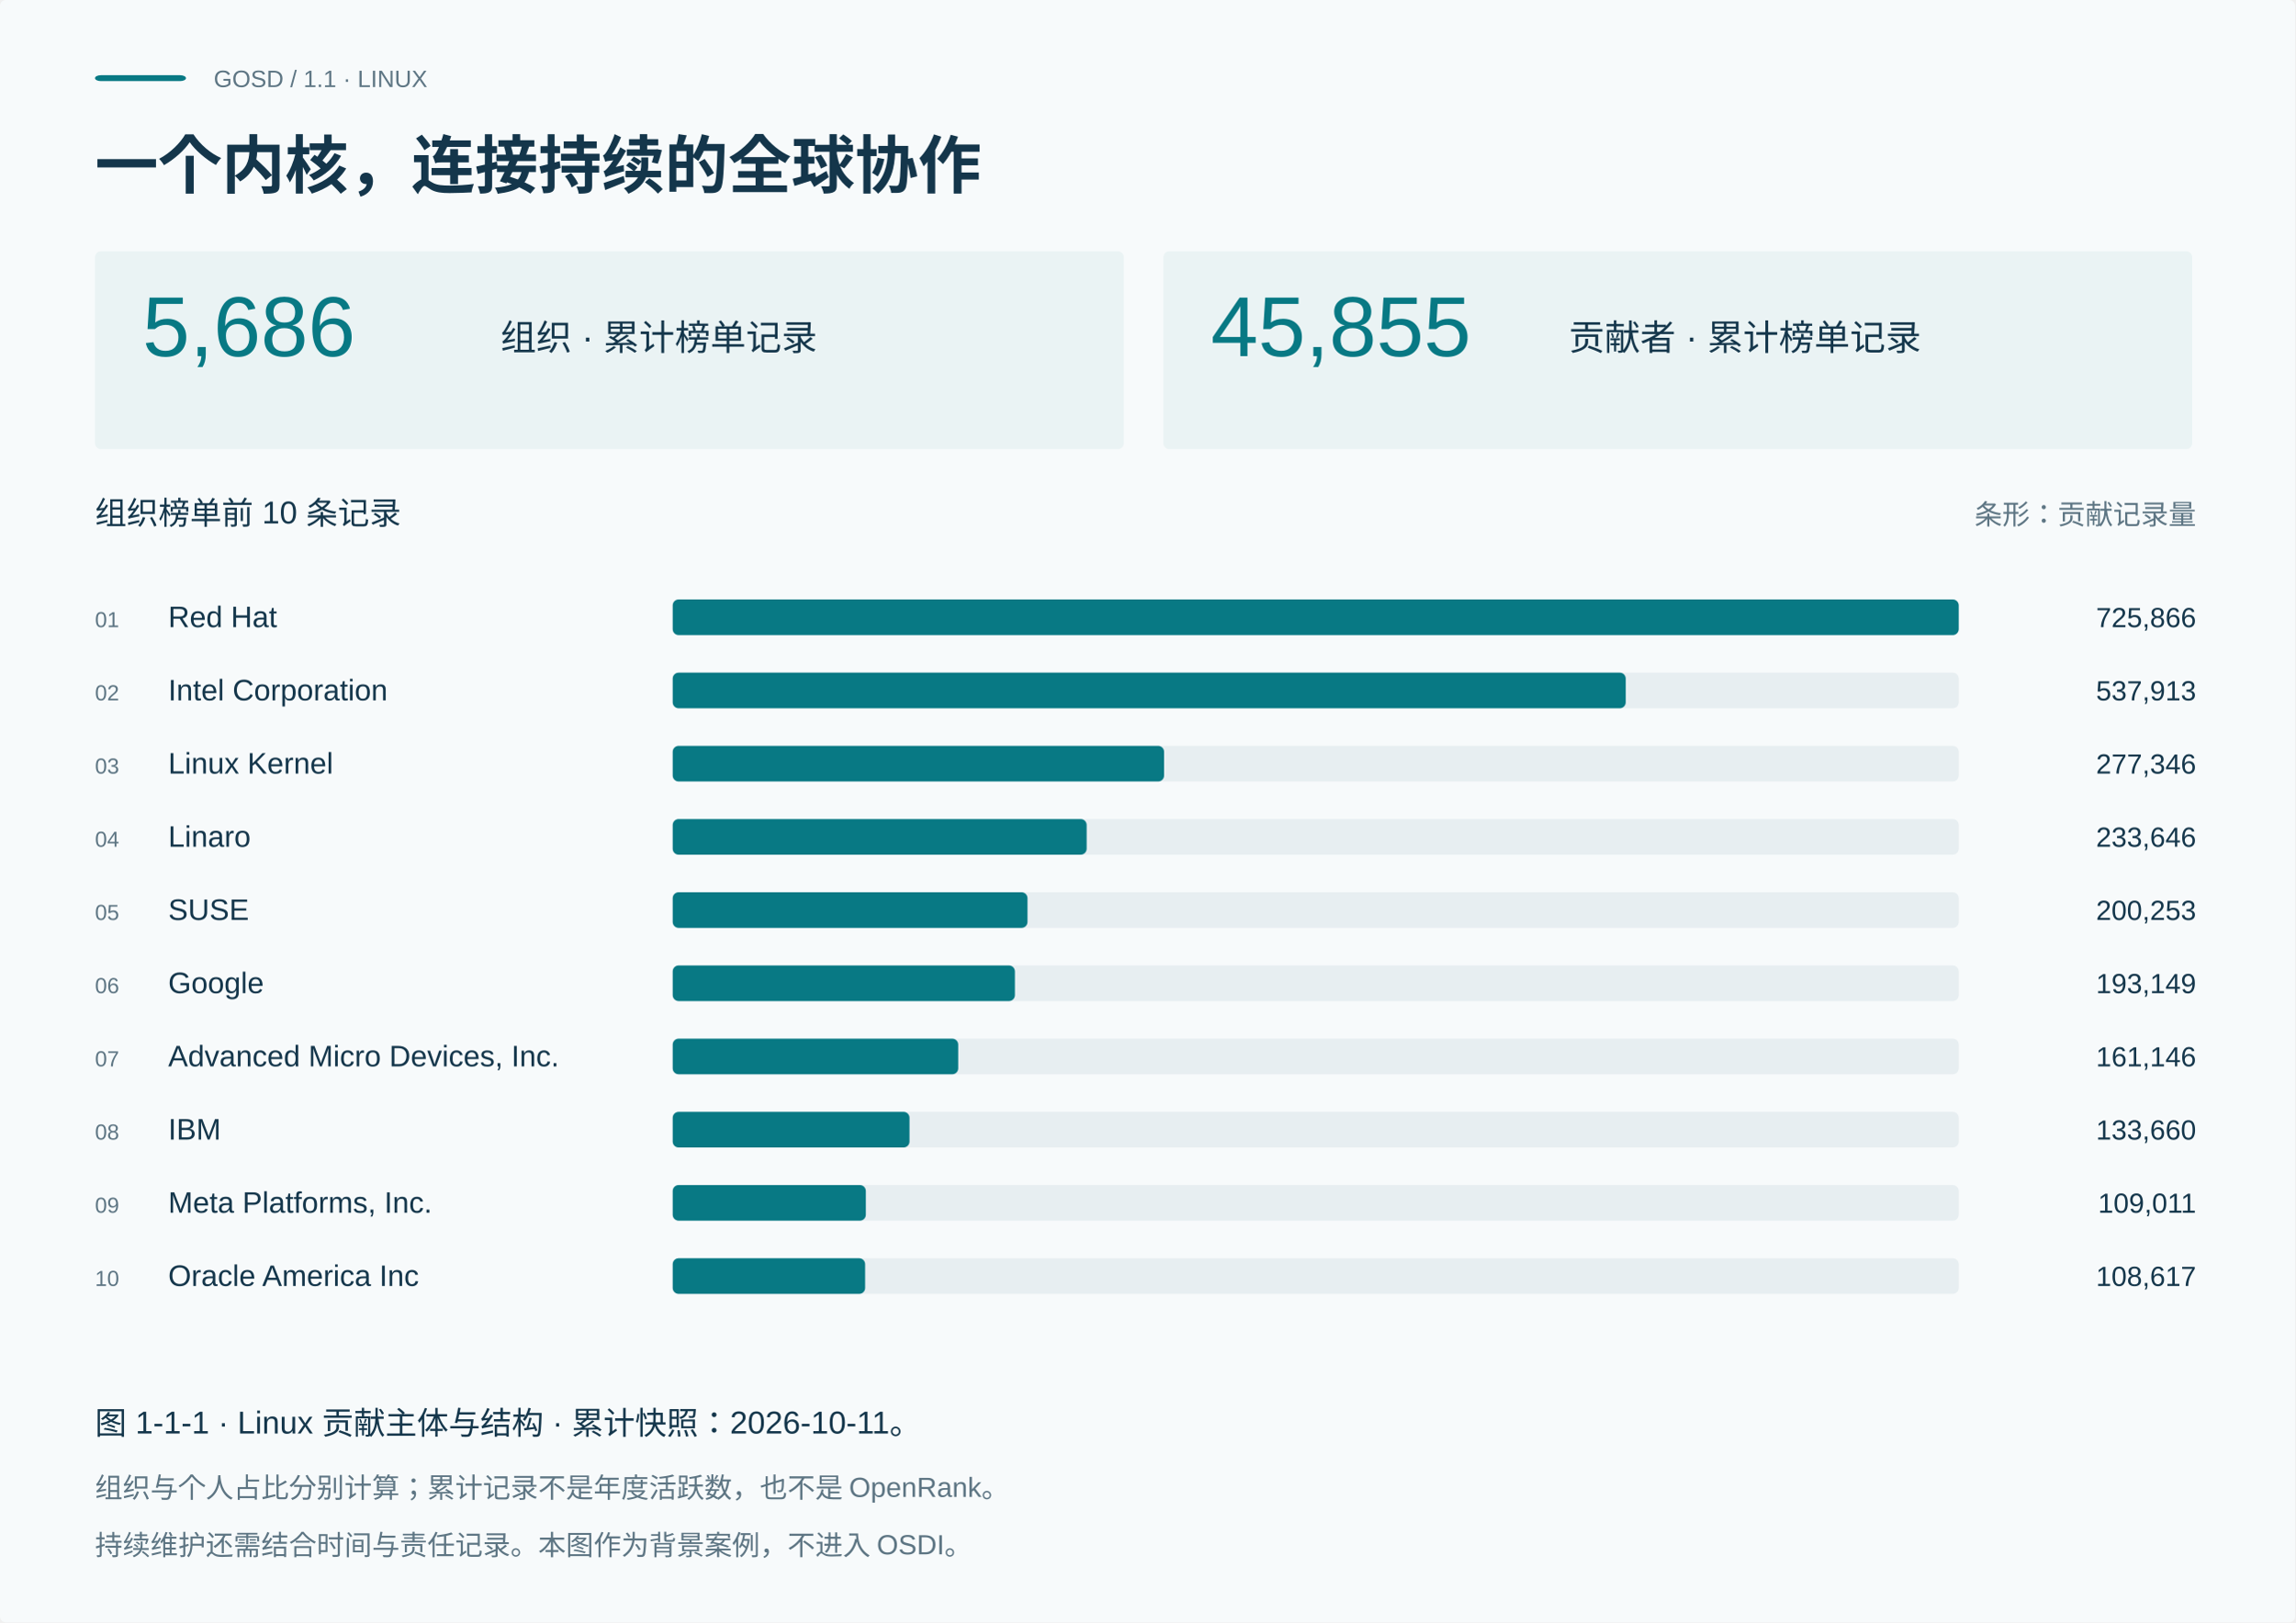
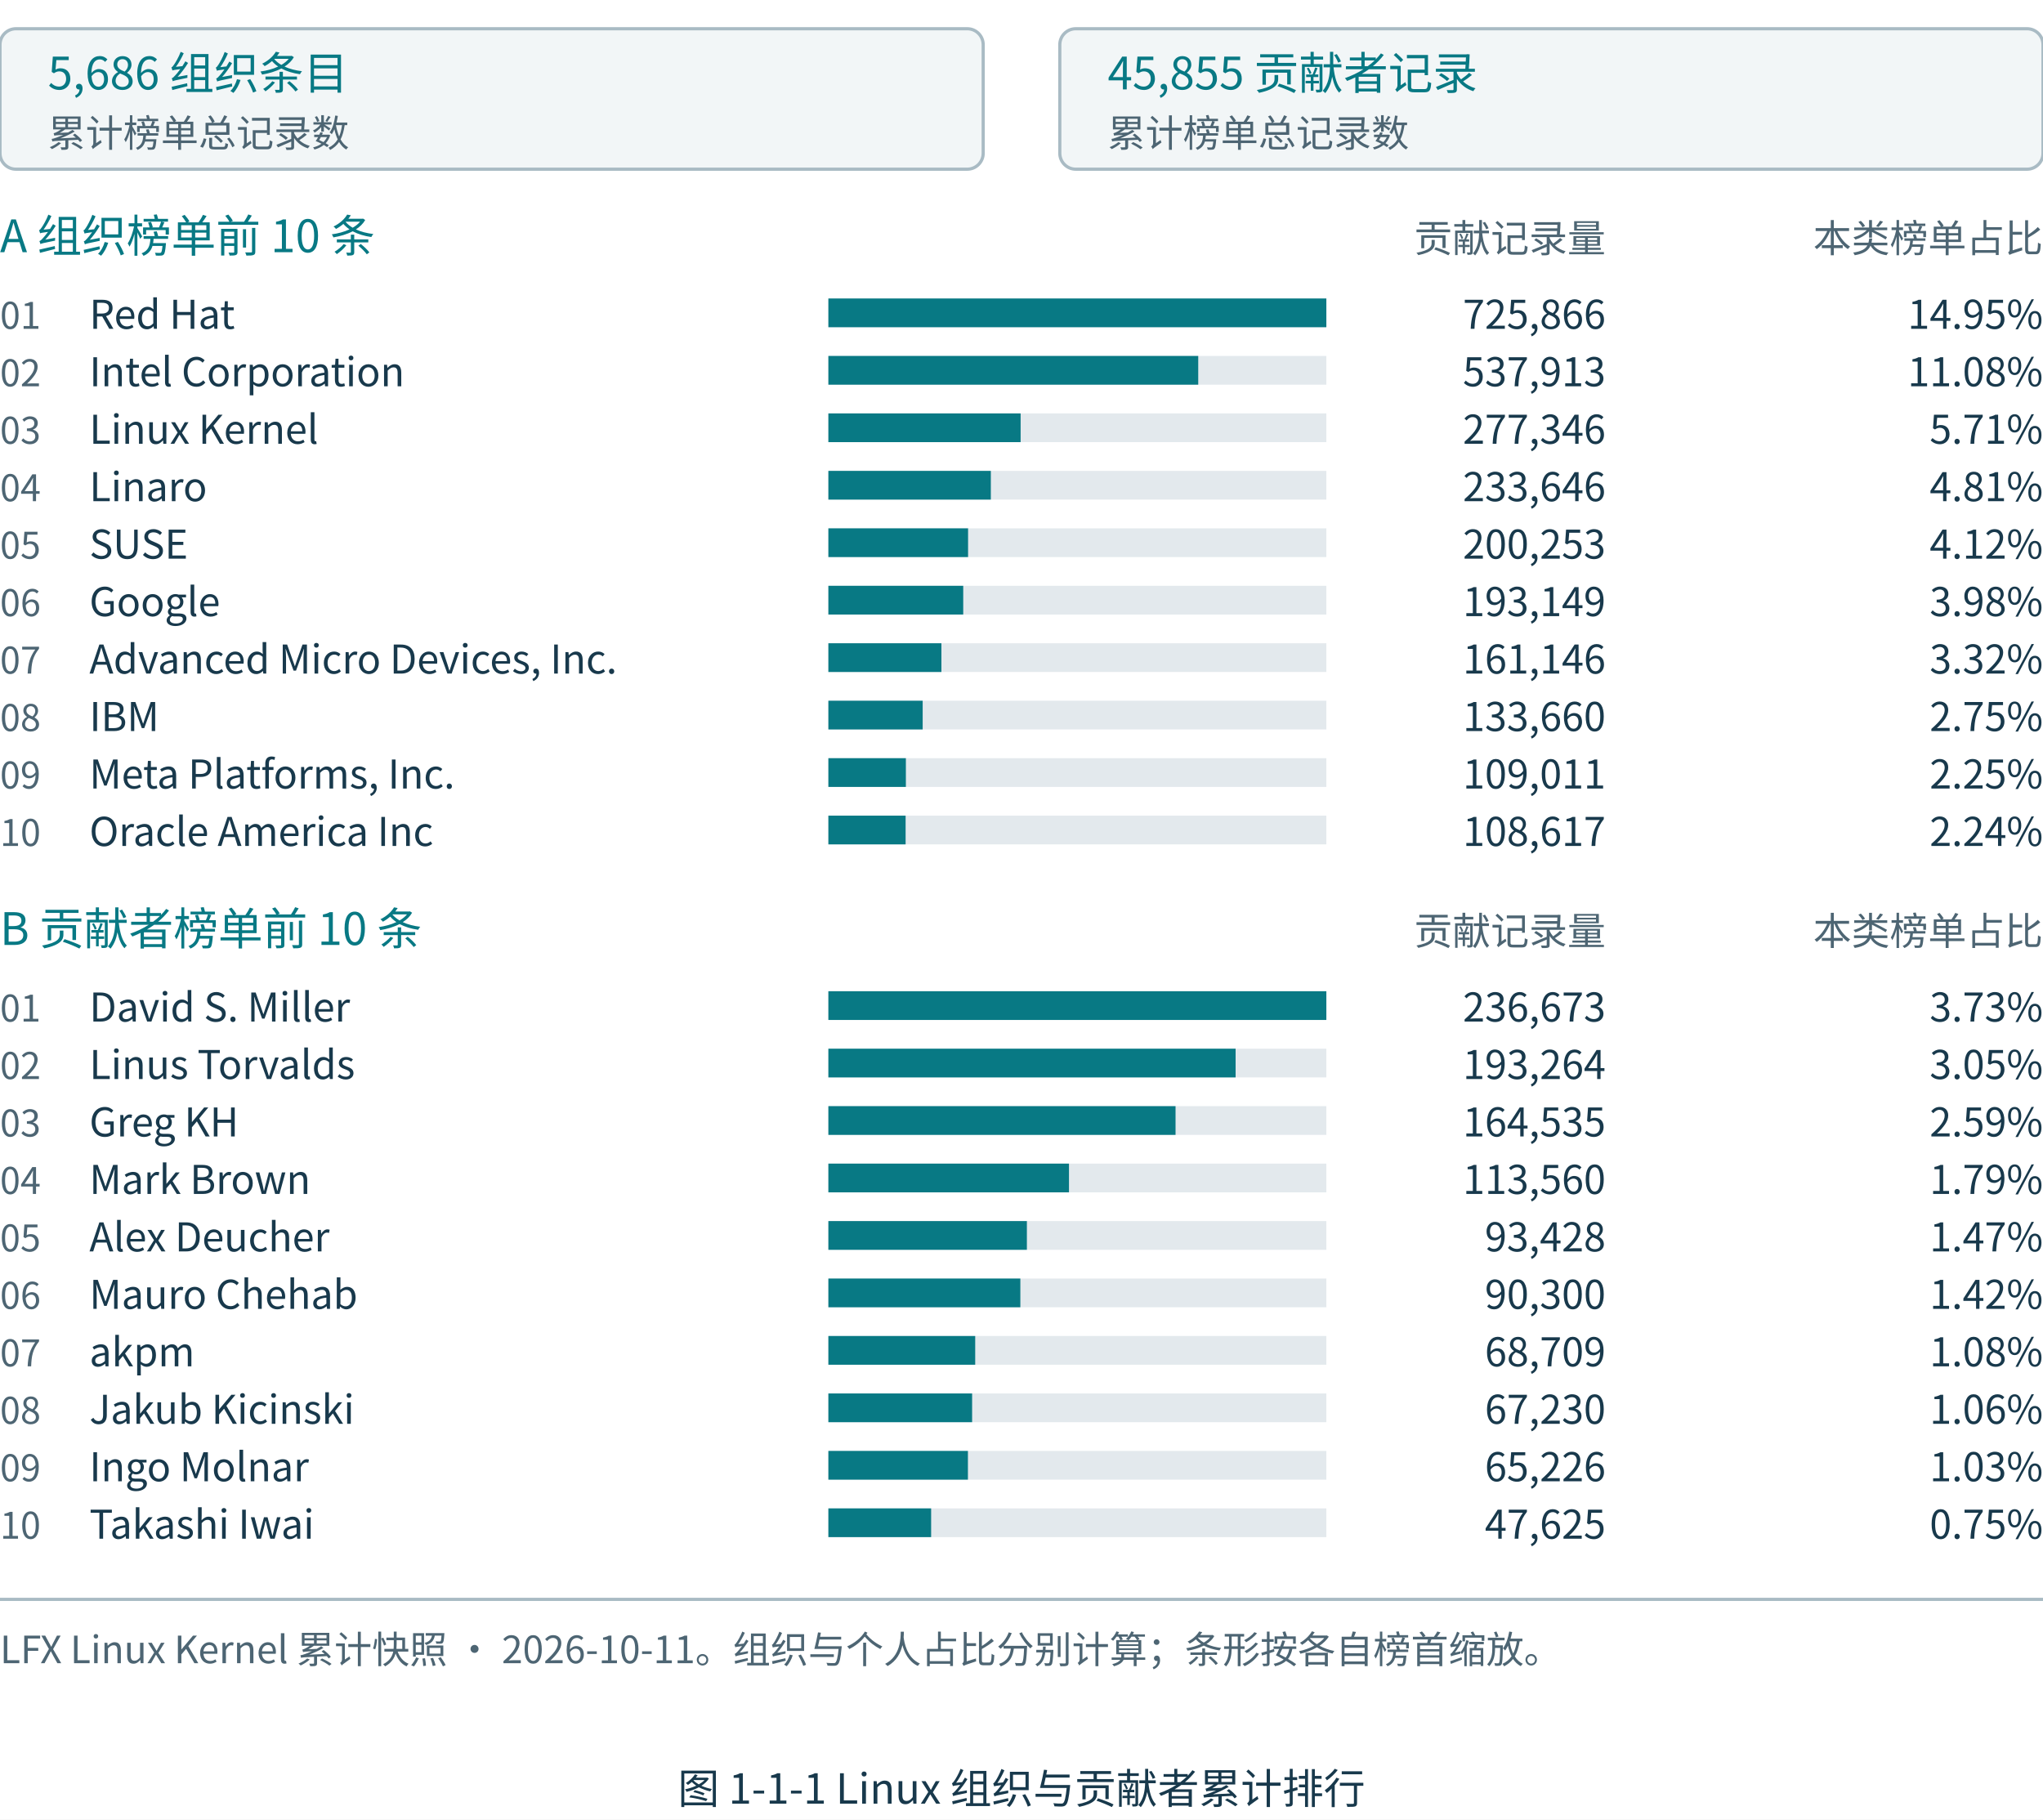
- <svg xmlns="http://www.w3.org/2000/svg" width="1160" height="820" viewBox="0 0 1160 820" role="img">
-   <g font-family="Noto Sans SC,Arial,sans-serif">
-     <rect x="0" y="0" width="1160" height="820" rx="3" fill="#f7fafb" stroke="none" stroke-width="1" />
-     <rect x="48" y="38" width="46" height="3" rx="3" fill="#087984" stroke="none" stroke-width="1" />
-     <text x="108" y="44" font-size="12" fill="#5d7583" font-weight="400" text-anchor="start">GOSD / 1.1 · LINUX</text>
-     <text x="48" y="95" font-size="32" fill="#14364b" font-weight="550" text-anchor="start">一个内核，连接持续的全球协作</text>
-     <rect x="48" y="127" width="520" height="100" rx="3" fill="#eaf3f4" stroke="none" stroke-width="1" />
-     <text x="72" y="180" font-size="43" fill="#087984" font-weight="500" text-anchor="start">5,686</text>
-     <text x="253" y="177" font-size="18" fill="#14364b" font-weight="400" text-anchor="start">组织 · 累计榜单记录</text>
-     <rect x="588" y="127" width="520" height="100" rx="3" fill="#eaf3f4" stroke="none" stroke-width="1" />
-     <text x="612" y="180" font-size="43" fill="#087984" font-weight="500" text-anchor="start">45,855</text>
-     <text x="793" y="177" font-size="18" fill="#14364b" font-weight="400" text-anchor="start">贡献者 · 累计榜单记录</text>
-     <text x="48" y="265" font-size="16" fill="#14364b" font-weight="400" text-anchor="start">组织榜单前 10 条记录</text>
-     <text x="1110" y="265" font-size="14" fill="#5d7583" font-weight="400" text-anchor="end">条形：贡献记录量</text>
-     <text x="48" y="317" font-size="11" fill="#5d7583" font-weight="400" text-anchor="start">01</text>
-     <text x="85" y="317" font-size="15" fill="#14364b" font-weight="400" text-anchor="start">Red Hat</text>
-     <rect x="340" y="303" width="650" height="18" rx="3" fill="#e7eef1" stroke="none" stroke-width="1" />
-     <rect x="340" y="303" width="650.0" height="18" rx="3" fill="#087984" stroke="none" stroke-width="1" />
-     <text x="1110" y="317" font-size="14" fill="#14364b" font-weight="400" text-anchor="end">725,866</text>
-     <text x="48" y="354" font-size="11" fill="#5d7583" font-weight="400" text-anchor="start">02</text>
-     <text x="85" y="354" font-size="15" fill="#14364b" font-weight="400" text-anchor="start">Intel Corporation</text>
-     <rect x="340" y="340" width="650" height="18" rx="3" fill="#e7eef1" stroke="none" stroke-width="1" />
-     <rect x="340" y="340" width="481.691" height="18" rx="3" fill="#087984" stroke="none" stroke-width="1" />
-     <text x="1110" y="354" font-size="14" fill="#14364b" font-weight="400" text-anchor="end">537,913</text>
-     <text x="48" y="391" font-size="11" fill="#5d7583" font-weight="400" text-anchor="start">03</text>
-     <text x="85" y="391" font-size="15" fill="#14364b" font-weight="400" text-anchor="start">Linux Kernel</text>
-     <rect x="340" y="377" width="650" height="18" rx="3" fill="#e7eef1" stroke="none" stroke-width="1" />
-     <rect x="340" y="377" width="248.358" height="18" rx="3" fill="#087984" stroke="none" stroke-width="1" />
-     <text x="1110" y="391" font-size="14" fill="#14364b" font-weight="400" text-anchor="end">277,346</text>
-     <text x="48" y="428" font-size="11" fill="#5d7583" font-weight="400" text-anchor="start">04</text>
-     <text x="85" y="428" font-size="15" fill="#14364b" font-weight="400" text-anchor="start">Linaro</text>
-     <rect x="340" y="414" width="650" height="18" rx="3" fill="#e7eef1" stroke="none" stroke-width="1" />
-     <rect x="340" y="414" width="209.226" height="18" rx="3" fill="#087984" stroke="none" stroke-width="1" />
-     <text x="1110" y="428" font-size="14" fill="#14364b" font-weight="400" text-anchor="end">233,646</text>
-     <text x="48" y="465" font-size="11" fill="#5d7583" font-weight="400" text-anchor="start">05</text>
-     <text x="85" y="465" font-size="15" fill="#14364b" font-weight="400" text-anchor="start">SUSE</text>
-     <rect x="340" y="451" width="650" height="18" rx="3" fill="#e7eef1" stroke="none" stroke-width="1" />
-     <rect x="340" y="451" width="179.323" height="18" rx="3" fill="#087984" stroke="none" stroke-width="1" />
-     <text x="1110" y="465" font-size="14" fill="#14364b" font-weight="400" text-anchor="end">200,253</text>
-     <text x="48" y="502" font-size="11" fill="#5d7583" font-weight="400" text-anchor="start">06</text>
-     <text x="85" y="502" font-size="15" fill="#14364b" font-weight="400" text-anchor="start">Google</text>
-     <rect x="340" y="488" width="650" height="18" rx="3" fill="#e7eef1" stroke="none" stroke-width="1" />
-     <rect x="340" y="488" width="172.961" height="18" rx="3" fill="#087984" stroke="none" stroke-width="1" />
-     <text x="1110" y="502" font-size="14" fill="#14364b" font-weight="400" text-anchor="end">193,149</text>
-     <text x="48" y="539" font-size="11" fill="#5d7583" font-weight="400" text-anchor="start">07</text>
-     <text x="85" y="539" font-size="15" fill="#14364b" font-weight="400" text-anchor="start">Advanced Micro Devices, Inc.</text>
-     <rect x="340" y="525" width="650" height="18" rx="3" fill="#e7eef1" stroke="none" stroke-width="1" />
-     <rect x="340" y="525" width="144.303" height="18" rx="3" fill="#087984" stroke="none" stroke-width="1" />
-     <text x="1110" y="539" font-size="14" fill="#14364b" font-weight="400" text-anchor="end">161,146</text>
-     <text x="48" y="576" font-size="11" fill="#5d7583" font-weight="400" text-anchor="start">08</text>
-     <text x="85" y="576" font-size="15" fill="#14364b" font-weight="400" text-anchor="start">IBM</text>
-     <rect x="340" y="562" width="650" height="18" rx="3" fill="#e7eef1" stroke="none" stroke-width="1" />
-     <rect x="340" y="562" width="119.69" height="18" rx="3" fill="#087984" stroke="none" stroke-width="1" />
-     <text x="1110" y="576" font-size="14" fill="#14364b" font-weight="400" text-anchor="end">133,660</text>
-     <text x="48" y="613" font-size="11" fill="#5d7583" font-weight="400" text-anchor="start">09</text>
-     <text x="85" y="613" font-size="15" fill="#14364b" font-weight="400" text-anchor="start">Meta Platforms, Inc.</text>
-     <rect x="340" y="599" width="650" height="18" rx="3" fill="#e7eef1" stroke="none" stroke-width="1" />
-     <rect x="340" y="599" width="97.617" height="18" rx="3" fill="#087984" stroke="none" stroke-width="1" />
-     <text x="1110" y="613" font-size="14" fill="#14364b" font-weight="400" text-anchor="end">109,011</text>
-     <text x="48" y="650" font-size="11" fill="#5d7583" font-weight="400" text-anchor="start">10</text>
-     <text x="85" y="650" font-size="15" fill="#14364b" font-weight="400" text-anchor="start">Oracle America Inc</text>
-     <rect x="340" y="636" width="650" height="18" rx="3" fill="#e7eef1" stroke="none" stroke-width="1" />
-     <rect x="340" y="636" width="97.265" height="18" rx="3" fill="#087984" stroke="none" stroke-width="1" />
-     <text x="1110" y="650" font-size="14" fill="#14364b" font-weight="400" text-anchor="end">108,617</text>
-     <text x="48" y="725" font-size="16" fill="#14364b" font-weight="400" text-anchor="start">图 1-1-1 · Linux 贡献主体与结构 · 累计快照：2026-10-11。</text>
-     <text x="48" y="757" font-size="14" fill="#5d7583" font-weight="400" text-anchor="start">组织与个人占比分别计算；累计记录不是年度活跃数，也不是 OpenRank。</text>
-     <text x="48" y="786" font-size="14" fill="#5d7583" font-weight="400" text-anchor="start">持续维护还需结合时间与责任记录。本图作为背景案例，不进入 OSDI。</text>
+ <svg xmlns="http://www.w3.org/2000/svg" width="640" height="570" viewBox="0 0 640 570" role="img">
+   <rect width="640" height="570" fill="white" />
+   <g font-family="Noto Sans CJK SC,Noto Sans SC,sans-serif">
+     <rect x="0" y="9" width="308" height="44" rx="5" fill="#f2f6f7" stroke="#a9bbc4" />
+     <text x="15" y="28" font-size="14" fill="#087984" text-anchor="start">5,686  组织条目</text>
+     <text x="15" y="46" font-size="11.8" fill="#4d6573" text-anchor="start">累计榜单总记录数</text>
+     <rect x="332" y="9" width="308" height="44" rx="5" fill="#f2f6f7" stroke="#a9bbc4" />
+     <text x="347" y="28" font-size="14" fill="#087984" text-anchor="start">45,855  贡献者记录</text>
+     <text x="347" y="46" font-size="11.8" fill="#4d6573" text-anchor="start">累计榜单总记录数</text>
+     <text x="0" y="79" font-size="14" fill="#087984" text-anchor="start">A  组织榜单前 10 条</text>
+     <text x="503" y="79" font-size="12" fill="#4d6573" text-anchor="end">贡献记录量</text>
+     <text x="640" y="79" font-size="12" fill="#4d6573" text-anchor="end">本类榜单占比</text>
+     <text x="0" y="103" font-size="11.5" fill="#4d6573" text-anchor="start">01</text>
+     <text x="28" y="103" font-size="12.4" fill="#18394c" text-anchor="start">Red Hat</text>
+     <rect x="260" y="94" width="155" height="8" rx="0" fill="#e3e9ed" stroke="#e3e9ed" />
+     <rect x="260" y="94" width="155.0" height="8" rx="0" fill="#087984" stroke="#087984" />
+     <text x="503" y="103" font-size="12.4" fill="#18394c" text-anchor="end">725,866</text>
+     <text x="640" y="103" font-size="12.4" fill="#18394c" text-anchor="end">14.95%</text>
+     <text x="0" y="121" font-size="11.5" fill="#4d6573" text-anchor="start">02</text>
+     <text x="28" y="121" font-size="12.4" fill="#18394c" text-anchor="start">Intel Corporation</text>
+     <rect x="260" y="112" width="155" height="8" rx="0" fill="#e3e9ed" stroke="#e3e9ed" />
+     <rect x="260" y="112" width="114.865" height="8" rx="0" fill="#087984" stroke="#087984" />
+     <text x="503" y="121" font-size="12.4" fill="#18394c" text-anchor="end">537,913</text>
+     <text x="640" y="121" font-size="12.4" fill="#18394c" text-anchor="end">11.08%</text>
+     <text x="0" y="139" font-size="11.5" fill="#4d6573" text-anchor="start">03</text>
+     <text x="28" y="139" font-size="12.4" fill="#18394c" text-anchor="start">Linux Kernel</text>
+     <rect x="260" y="130" width="155" height="8" rx="0" fill="#e3e9ed" stroke="#e3e9ed" />
+     <rect x="260" y="130" width="59.224" height="8" rx="0" fill="#087984" stroke="#087984" />
+     <text x="503" y="139" font-size="12.4" fill="#18394c" text-anchor="end">277,346</text>
+     <text x="640" y="139" font-size="12.4" fill="#18394c" text-anchor="end">5.71%</text>
+     <text x="0" y="157" font-size="11.5" fill="#4d6573" text-anchor="start">04</text>
+     <text x="28" y="157" font-size="12.4" fill="#18394c" text-anchor="start">Linaro</text>
+     <rect x="260" y="148" width="155" height="8" rx="0" fill="#e3e9ed" stroke="#e3e9ed" />
+     <rect x="260" y="148" width="49.892" height="8" rx="0" fill="#087984" stroke="#087984" />
+     <text x="503" y="157" font-size="12.4" fill="#18394c" text-anchor="end">233,646</text>
+     <text x="640" y="157" font-size="12.4" fill="#18394c" text-anchor="end">4.81%</text>
+     <text x="0" y="175" font-size="11.5" fill="#4d6573" text-anchor="start">05</text>
+     <text x="28" y="175" font-size="12.4" fill="#18394c" text-anchor="start">SUSE</text>
+     <rect x="260" y="166" width="155" height="8" rx="0" fill="#e3e9ed" stroke="#e3e9ed" />
+     <rect x="260" y="166" width="42.762" height="8" rx="0" fill="#087984" stroke="#087984" />
+     <text x="503" y="175" font-size="12.4" fill="#18394c" text-anchor="end">200,253</text>
+     <text x="640" y="175" font-size="12.4" fill="#18394c" text-anchor="end">4.12%</text>
+     <text x="0" y="193" font-size="11.5" fill="#4d6573" text-anchor="start">06</text>
+     <text x="28" y="193" font-size="12.4" fill="#18394c" text-anchor="start">Google</text>
+     <rect x="260" y="184" width="155" height="8" rx="0" fill="#e3e9ed" stroke="#e3e9ed" />
+     <rect x="260" y="184" width="41.245" height="8" rx="0" fill="#087984" stroke="#087984" />
+     <text x="503" y="193" font-size="12.4" fill="#18394c" text-anchor="end">193,149</text>
+     <text x="640" y="193" font-size="12.4" fill="#18394c" text-anchor="end">3.98%</text>
+     <text x="0" y="211" font-size="11.5" fill="#4d6573" text-anchor="start">07</text>
+     <text x="28" y="211" font-size="12.4" fill="#18394c" text-anchor="start">Advanced Micro Devices, Inc.</text>
+     <rect x="260" y="202" width="155" height="8" rx="0" fill="#e3e9ed" stroke="#e3e9ed" />
+     <rect x="260" y="202" width="34.411" height="8" rx="0" fill="#087984" stroke="#087984" />
+     <text x="503" y="211" font-size="12.4" fill="#18394c" text-anchor="end">161,146</text>
+     <text x="640" y="211" font-size="12.4" fill="#18394c" text-anchor="end">3.32%</text>
+     <text x="0" y="229" font-size="11.5" fill="#4d6573" text-anchor="start">08</text>
+     <text x="28" y="229" font-size="12.4" fill="#18394c" text-anchor="start">IBM</text>
+     <rect x="260" y="220" width="155" height="8" rx="0" fill="#e3e9ed" stroke="#e3e9ed" />
+     <rect x="260" y="220" width="28.541" height="8" rx="0" fill="#087984" stroke="#087984" />
+     <text x="503" y="229" font-size="12.4" fill="#18394c" text-anchor="end">133,660</text>
+     <text x="640" y="229" font-size="12.4" fill="#18394c" text-anchor="end">2.75%</text>
+     <text x="0" y="247" font-size="11.5" fill="#4d6573" text-anchor="start">09</text>
+     <text x="28" y="247" font-size="12.4" fill="#18394c" text-anchor="start">Meta Platforms, Inc.</text>
+     <rect x="260" y="238" width="155" height="8" rx="0" fill="#e3e9ed" stroke="#e3e9ed" />
+     <rect x="260" y="238" width="23.278" height="8" rx="0" fill="#087984" stroke="#087984" />
+     <text x="503" y="247" font-size="12.4" fill="#18394c" text-anchor="end">109,011</text>
+     <text x="640" y="247" font-size="12.4" fill="#18394c" text-anchor="end">2.25%</text>
+     <text x="0" y="265" font-size="11.5" fill="#4d6573" text-anchor="start">10</text>
+     <text x="28" y="265" font-size="12.4" fill="#18394c" text-anchor="start">Oracle America Inc</text>
+     <rect x="260" y="256" width="155" height="8" rx="0" fill="#e3e9ed" stroke="#e3e9ed" />
+     <rect x="260" y="256" width="23.194" height="8" rx="0" fill="#087984" stroke="#087984" />
+     <text x="503" y="265" font-size="12.4" fill="#18394c" text-anchor="end">108,617</text>
+     <text x="640" y="265" font-size="12.4" fill="#18394c" text-anchor="end">2.24%</text>
+     <text x="0" y="296" font-size="14" fill="#087984" text-anchor="start">B  贡献者榜单前 10 条</text>
+     <text x="503" y="296" font-size="12" fill="#4d6573" text-anchor="end">贡献记录量</text>
+     <text x="640" y="296" font-size="12" fill="#4d6573" text-anchor="end">本类榜单占比</text>
+     <text x="0" y="320" font-size="11.5" fill="#4d6573" text-anchor="start">01</text>
+     <text x="28" y="320" font-size="12.4" fill="#18394c" text-anchor="start">David S. Miller</text>
+     <rect x="260" y="311" width="155" height="8" rx="0" fill="#e3e9ed" stroke="#e3e9ed" />
+     <rect x="260" y="311" width="155.0" height="8" rx="0" fill="#087984" stroke="#087984" />
+     <text x="503" y="320" font-size="12.4" fill="#18394c" text-anchor="end">236,673</text>
+     <text x="640" y="320" font-size="12.4" fill="#18394c" text-anchor="end">3.73%</text>
+     <text x="0" y="338" font-size="11.5" fill="#4d6573" text-anchor="start">02</text>
+     <text x="28" y="338" font-size="12.4" fill="#18394c" text-anchor="start">Linus Torvalds</text>
+     <rect x="260" y="329" width="155" height="8" rx="0" fill="#e3e9ed" stroke="#e3e9ed" />
+     <rect x="260" y="329" width="126.571" height="8" rx="0" fill="#087984" stroke="#087984" />
+     <text x="503" y="338" font-size="12.4" fill="#18394c" text-anchor="end">193,264</text>
+     <text x="640" y="338" font-size="12.4" fill="#18394c" text-anchor="end">3.05%</text>
+     <text x="0" y="356" font-size="11.5" fill="#4d6573" text-anchor="start">03</text>
+     <text x="28" y="356" font-size="12.4" fill="#18394c" text-anchor="start">Greg KH</text>
+     <rect x="260" y="347" width="155" height="8" rx="0" fill="#e3e9ed" stroke="#e3e9ed" />
+     <rect x="260" y="347" width="107.756" height="8" rx="0" fill="#087984" stroke="#087984" />
+     <text x="503" y="356" font-size="12.4" fill="#18394c" text-anchor="end">164,535</text>
+     <text x="640" y="356" font-size="12.4" fill="#18394c" text-anchor="end">2.59%</text>
+     <text x="0" y="374" font-size="11.5" fill="#4d6573" text-anchor="start">04</text>
+     <text x="28" y="374" font-size="12.4" fill="#18394c" text-anchor="start">Mark Brown</text>
+     <rect x="260" y="365" width="155" height="8" rx="0" fill="#e3e9ed" stroke="#e3e9ed" />
+     <rect x="260" y="365" width="74.372" height="8" rx="0" fill="#087984" stroke="#087984" />
+     <text x="503" y="374" font-size="12.4" fill="#18394c" text-anchor="end">113,560</text>
+     <text x="640" y="374" font-size="12.4" fill="#18394c" text-anchor="end">1.79%</text>
+     <text x="0" y="392" font-size="11.5" fill="#4d6573" text-anchor="start">05</text>
+     <text x="28" y="392" font-size="12.4" fill="#18394c" text-anchor="start">Alex Deucher</text>
+     <rect x="260" y="383" width="155" height="8" rx="0" fill="#e3e9ed" stroke="#e3e9ed" />
+     <rect x="260" y="383" width="61.187" height="8" rx="0" fill="#087984" stroke="#087984" />
+     <text x="503" y="392" font-size="12.4" fill="#18394c" text-anchor="end">93,428</text>
+     <text x="640" y="392" font-size="12.4" fill="#18394c" text-anchor="end">1.47%</text>
+     <text x="0" y="410" font-size="11.5" fill="#4d6573" text-anchor="start">06</text>
+     <text x="28" y="410" font-size="12.4" fill="#18394c" text-anchor="start">Mauro Chehab</text>
+     <rect x="260" y="401" width="155" height="8" rx="0" fill="#e3e9ed" stroke="#e3e9ed" />
+     <rect x="260" y="401" width="59.139" height="8" rx="0" fill="#087984" stroke="#087984" />
+     <text x="503" y="410" font-size="12.4" fill="#18394c" text-anchor="end">90,300</text>
+     <text x="640" y="410" font-size="12.4" fill="#18394c" text-anchor="end">1.42%</text>
+     <text x="0" y="428" font-size="11.5" fill="#4d6573" text-anchor="start">07</text>
+     <text x="28" y="428" font-size="12.4" fill="#18394c" text-anchor="start">akpm</text>
+     <rect x="260" y="419" width="155" height="8" rx="0" fill="#e3e9ed" stroke="#e3e9ed" />
+     <rect x="260" y="419" width="44.998" height="8" rx="0" fill="#087984" stroke="#087984" />
+     <text x="503" y="428" font-size="12.4" fill="#18394c" text-anchor="end">68,709</text>
+     <text x="640" y="428" font-size="12.4" fill="#18394c" text-anchor="end">1.08%</text>
+     <text x="0" y="446" font-size="11.5" fill="#4d6573" text-anchor="start">08</text>
+     <text x="28" y="446" font-size="12.4" fill="#18394c" text-anchor="start">Jakub Kicinski</text>
+     <rect x="260" y="437" width="155" height="8" rx="0" fill="#e3e9ed" stroke="#e3e9ed" />
+     <rect x="260" y="437" width="44.03" height="8" rx="0" fill="#087984" stroke="#087984" />
+     <text x="503" y="446" font-size="12.4" fill="#18394c" text-anchor="end">67,230</text>
+     <text x="640" y="446" font-size="12.4" fill="#18394c" text-anchor="end">1.06%</text>
+     <text x="0" y="464" font-size="11.5" fill="#4d6573" text-anchor="start">09</text>
+     <text x="28" y="464" font-size="12.4" fill="#18394c" text-anchor="start">Ingo Molnar</text>
+     <rect x="260" y="455" width="155" height="8" rx="0" fill="#e3e9ed" stroke="#e3e9ed" />
+     <rect x="260" y="455" width="42.717" height="8" rx="0" fill="#087984" stroke="#087984" />
+     <text x="503" y="464" font-size="12.4" fill="#18394c" text-anchor="end">65,226</text>
+     <text x="640" y="464" font-size="12.4" fill="#18394c" text-anchor="end">1.03%</text>
+     <text x="0" y="482" font-size="11.5" fill="#4d6573" text-anchor="start">10</text>
+     <text x="28" y="482" font-size="12.4" fill="#18394c" text-anchor="start">Takashi Iwai</text>
+     <rect x="260" y="473" width="155" height="8" rx="0" fill="#e3e9ed" stroke="#e3e9ed" />
+     <rect x="260" y="473" width="31.19" height="8" rx="0" fill="#087984" stroke="#087984" />
+     <text x="503" y="482" font-size="12.4" fill="#18394c" text-anchor="end">47,625</text>
+     <text x="640" y="482" font-size="12.4" fill="#18394c" text-anchor="end">0.75%</text>
+     <path d="M0 501 L640 501" fill="none" stroke="#a9bbc4" stroke-width="1" />
+     <text x="0" y="521" font-size="11.8" fill="#4d6573" text-anchor="start">LFX Linux Kernel 累计快照 · 2026-10-11。组织与个人占比分别计算；条形按各自榜首缩放。</text>
+     <text x="320" y="565" font-size="13" fill="#18394c" text-anchor="middle">图 1-1-1  Linux 组织与贡献者累计排行</text>
  </g>
</svg>
